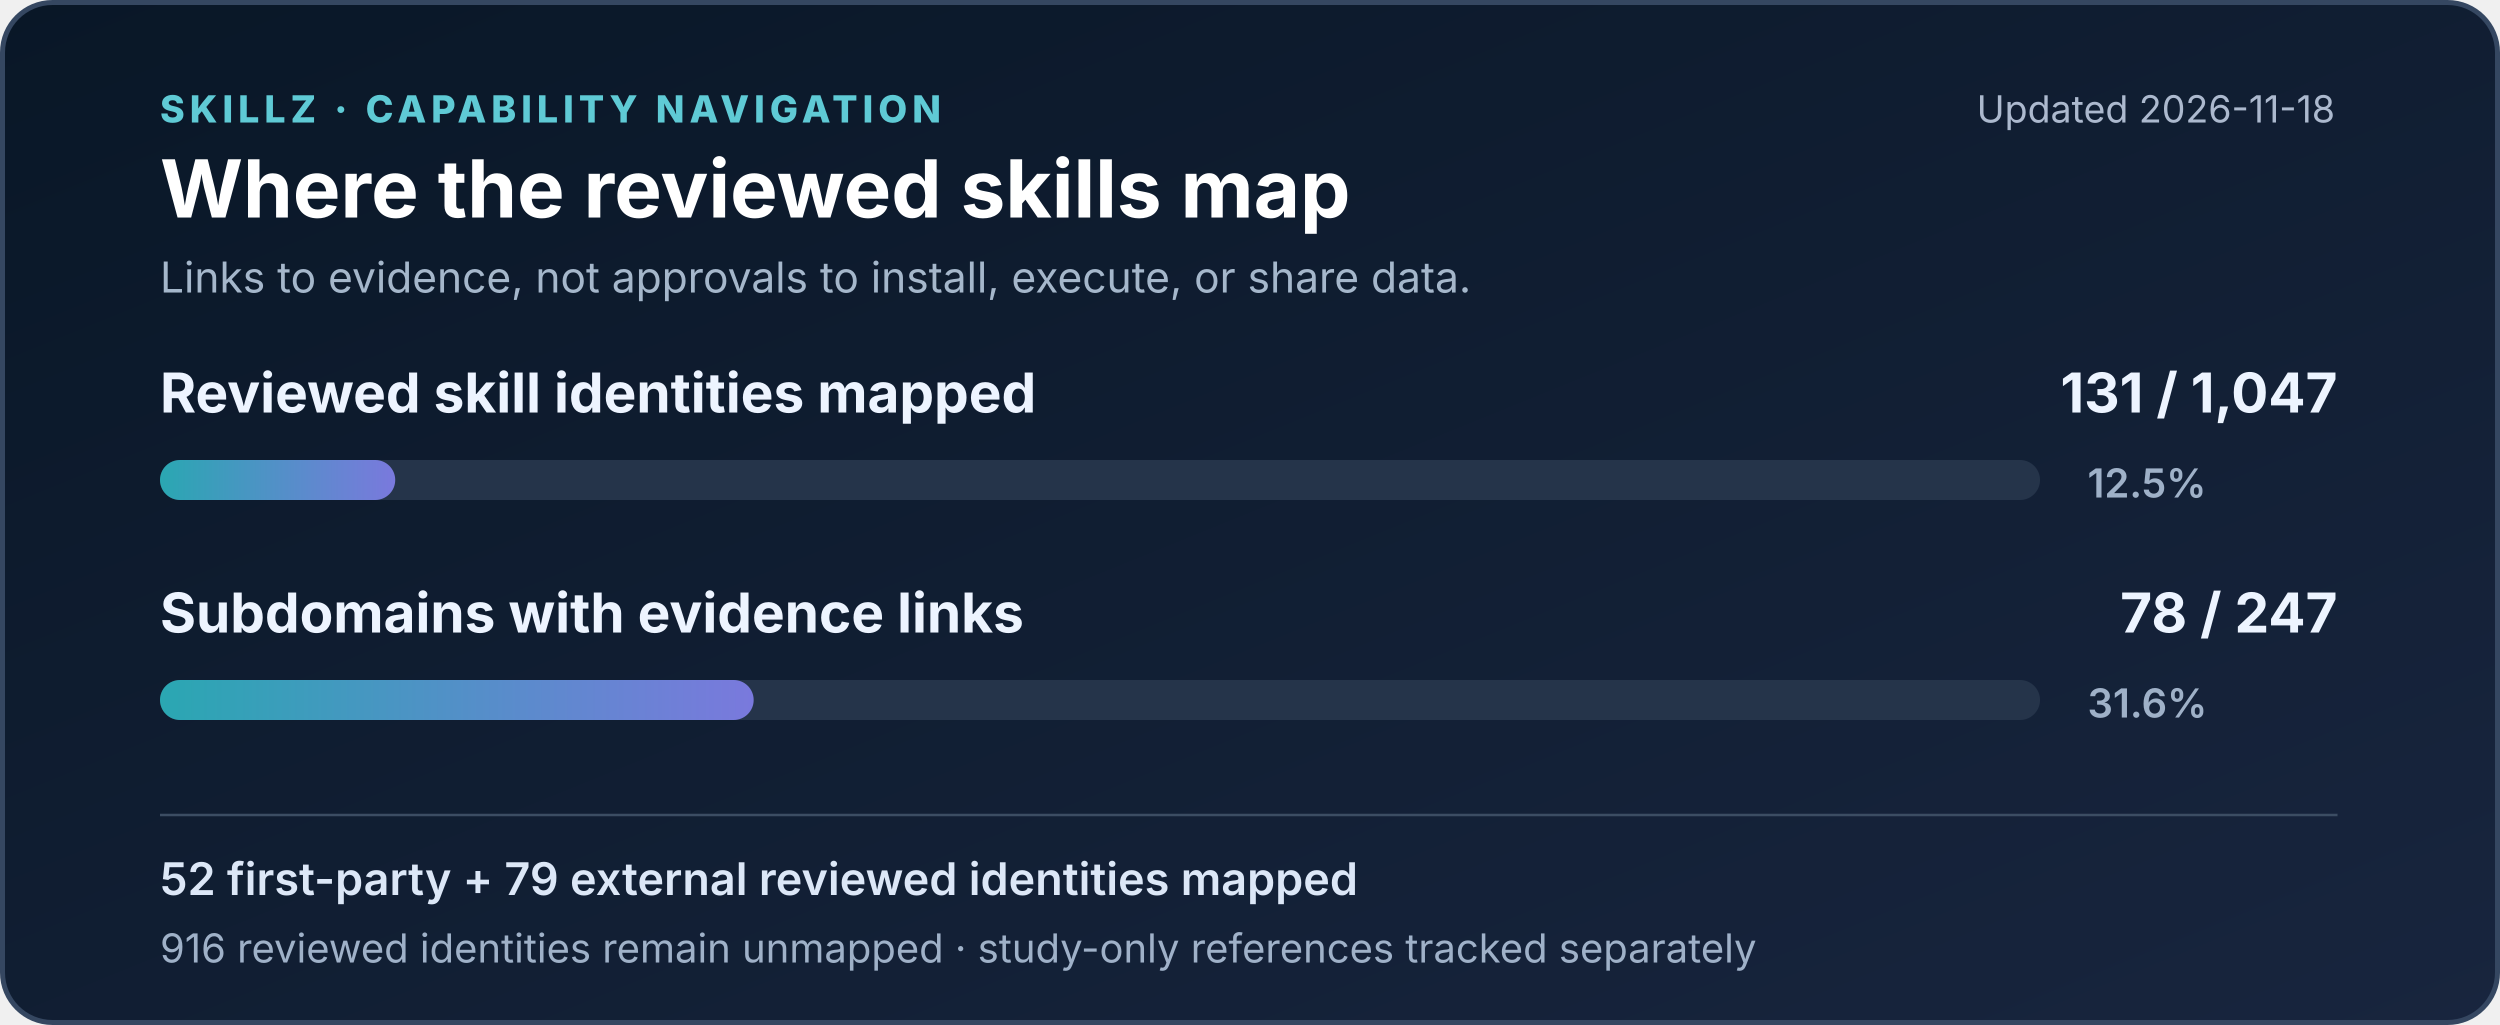
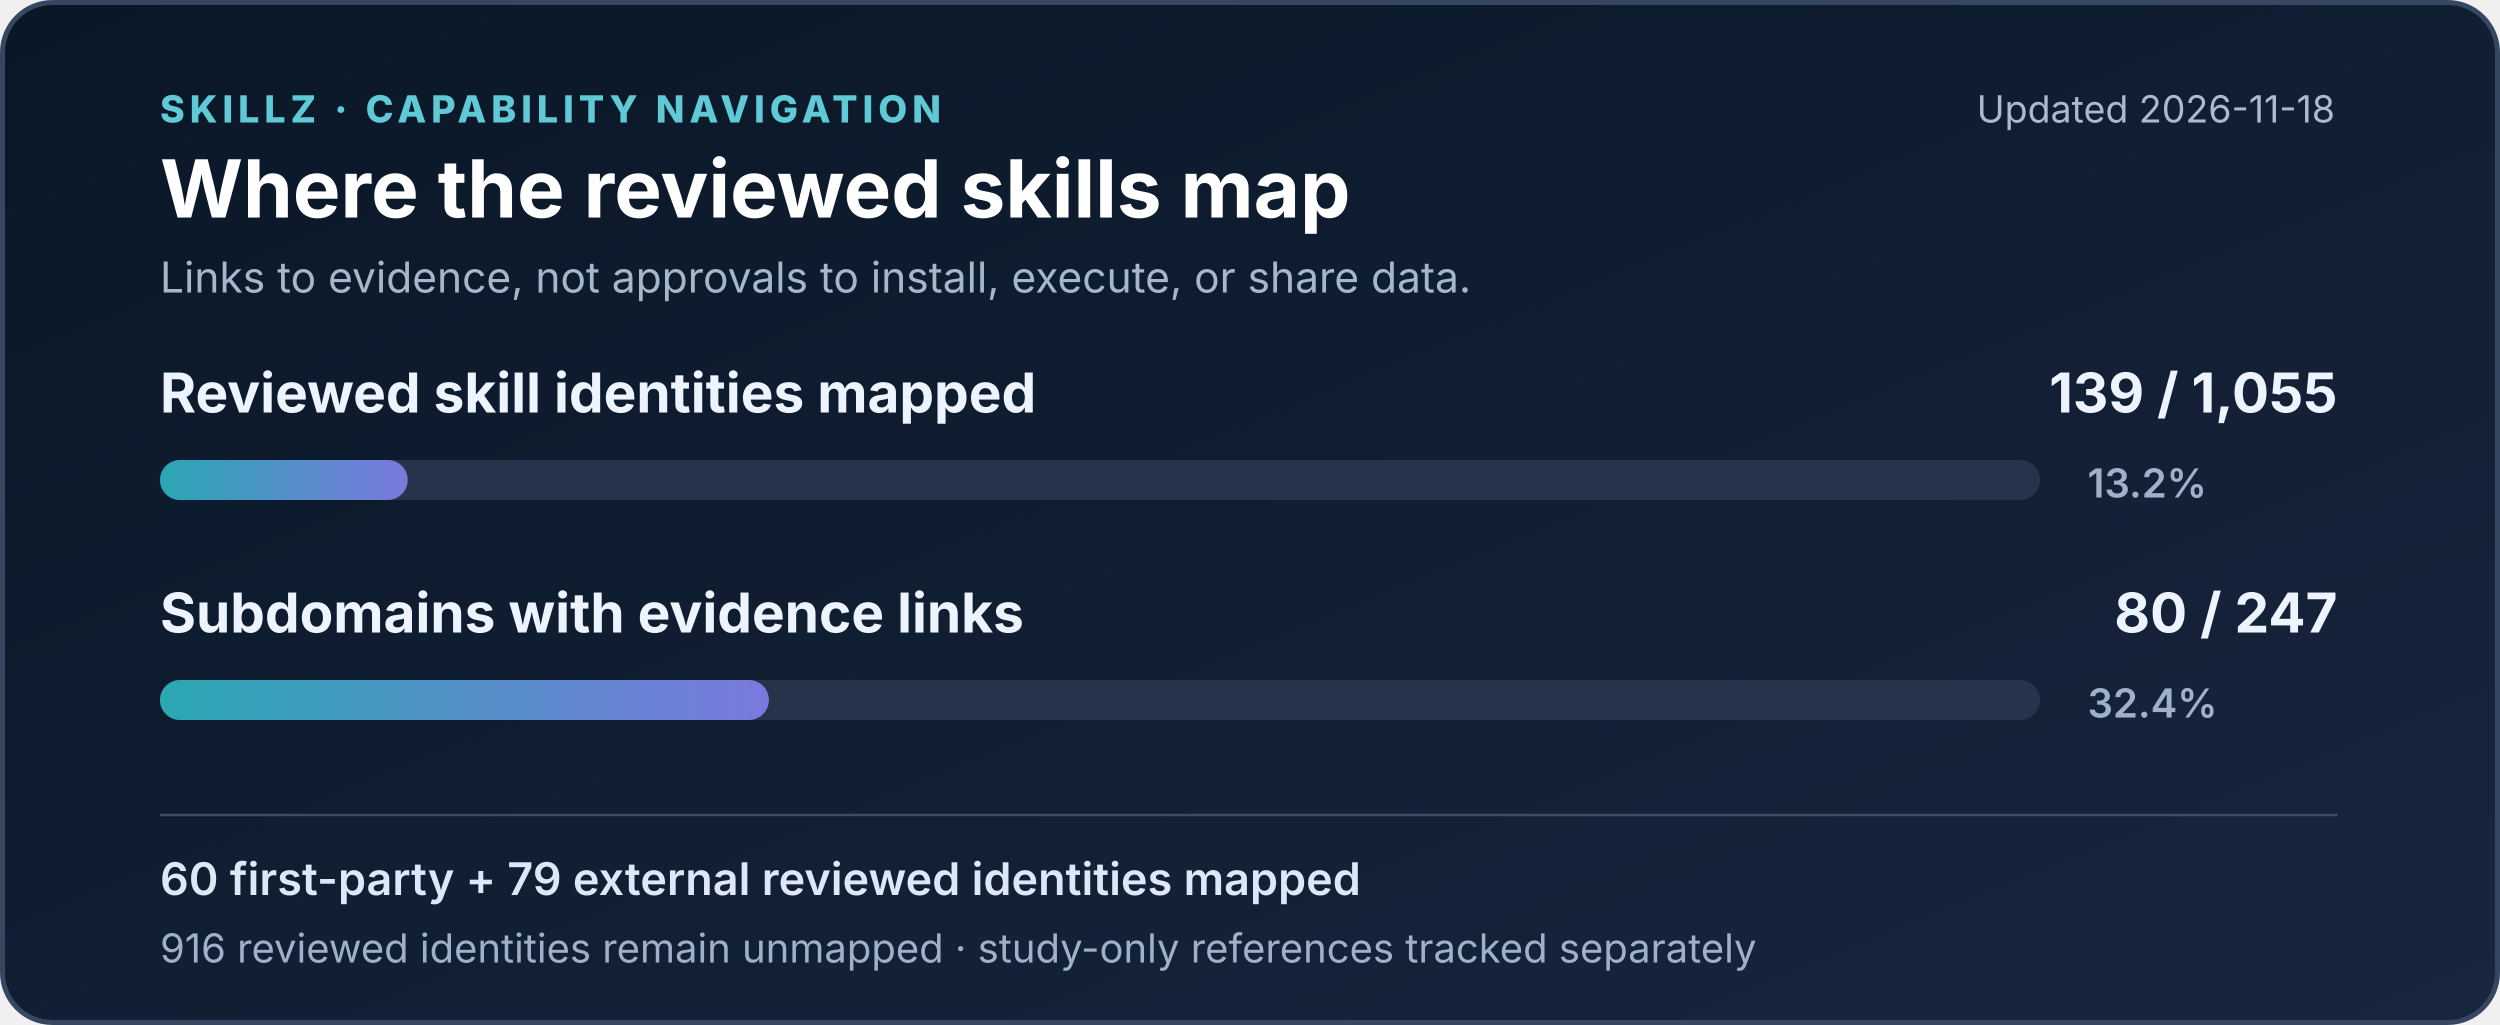
<svg xmlns="http://www.w3.org/2000/svg" width="1000" height="410" viewBox="0 0 1000 410" role="img" aria-labelledby="chartTitle chartDesc">
  <defs>
    <linearGradient id="bg" x1="0" y1="0" x2="1" y2="1">
      <stop stop-color="#091727" />
      <stop offset="1" stop-color="#18253e" />
    </linearGradient>
    <linearGradient id="routeFill" x1="0" y1="0" x2="1" y2="0">
      <stop stop-color="#2aa7b2" />
      <stop offset="1" stop-color="#7a79dd" />
    </linearGradient>
  </defs>
  <rect x="1" y="1" width="998" height="408" rx="20" fill="url(#bg)" stroke="#354761" stroke-width="2" />
  <text x="64" y="49" fill="#5fcad5" font-family="Inter,Segoe UI,Arial,sans-serif" font-size="15" letter-spacing="2" font-weight="800">SKILLZ · CAPABILITY NAVIGATION</text>
  <text x="64" y="87" fill="#ffffff" font-family="Inter,Segoe UI,Arial,sans-serif" font-size="32" font-weight="750">Where the reviewed skills map</text>
  <text x="934" y="49" fill="#acb9ce" font-family="Inter,Segoe UI,Arial,sans-serif" font-size="15" text-anchor="end">Updated 2026-11-18</text>
  <text x="64" y="117" fill="#a5b7cb" font-family="Inter,Segoe UI,Arial,sans-serif" font-size="17">Links to evidence, not approvals to install, execute, or share data.</text>
  <text x="64" y="165" fill="#edf4ff" font-family="Inter,Segoe UI,Arial,sans-serif" font-size="22" font-weight="650">Reviewed skill identities mapped</text>
-   <text x="935" y="165" fill="#edf4ff" font-family="Inter,Segoe UI,Arial,sans-serif" font-size="22" text-anchor="end" font-weight="700">131 / 1,047</text>
+   <text x="935" y="165" fill="#edf4ff" font-family="Inter,Segoe UI,Arial,sans-serif" font-size="22" text-anchor="end" font-weight="700">139 / 1,055</text>
  <rect x="64" y="184" width="752" height="16" rx="8" fill="#25344a" />
-   <rect x="64" y="184" width="94.09" height="16" rx="8" fill="url(#routeFill)" />
-   <text x="835" y="199" fill="#9fb1c8" font-family="Inter,Segoe UI,Arial,sans-serif" font-size="16" font-weight="600">12.5%</text>
+   <rect x="64" y="184" width="99.08" height="16" rx="8" fill="url(#routeFill)" />
+   <text x="835" y="199" fill="#9fb1c8" font-family="Inter,Segoe UI,Arial,sans-serif" font-size="16" font-weight="600">13.2%</text>
  <text x="64" y="253" fill="#edf4ff" font-family="Inter,Segoe UI,Arial,sans-serif" font-size="22" font-weight="650">Subdomains with evidence links</text>
-   <text x="935" y="253" fill="#edf4ff" font-family="Inter,Segoe UI,Arial,sans-serif" font-size="22" text-anchor="end" font-weight="700">78 / 247</text>
+   <text x="935" y="253" fill="#edf4ff" font-family="Inter,Segoe UI,Arial,sans-serif" font-size="22" text-anchor="end" font-weight="700">80 / 247</text>
  <rect x="64" y="272" width="752" height="16" rx="8" fill="#25344a" />
-   <rect x="64" y="272" width="237.47" height="16" rx="8" fill="url(#routeFill)" />
-   <text x="835" y="287" fill="#9fb1c8" font-family="Inter,Segoe UI,Arial,sans-serif" font-size="16" font-weight="600">31.6%</text>
+   <rect x="64" y="272" width="243.56" height="16" rx="8" fill="url(#routeFill)" />
+   <text x="835" y="287" fill="#9fb1c8" font-family="Inter,Segoe UI,Arial,sans-serif" font-size="16" font-weight="600">32.4%</text>
  <line x1="64" y1="326" x2="935" y2="326" stroke="#3c4d63" />
-   <text x="64" y="358" fill="#dce7f7" font-family="Inter,Segoe UI,Arial,sans-serif" font-size="18" font-weight="600">52 first-party + 79 external reviewed identities mapped</text>
+   <text x="64" y="358" fill="#dce7f7" font-family="Inter,Segoe UI,Arial,sans-serif" font-size="18" font-weight="600">60 first-party + 79 external reviewed identities mapped</text>
  <text x="64" y="385" fill="#9fb1c8" font-family="Inter,Segoe UI,Arial,sans-serif" font-size="16">916 reviewed identities remain unmapped · study-only references tracked separately</text>
</svg>
